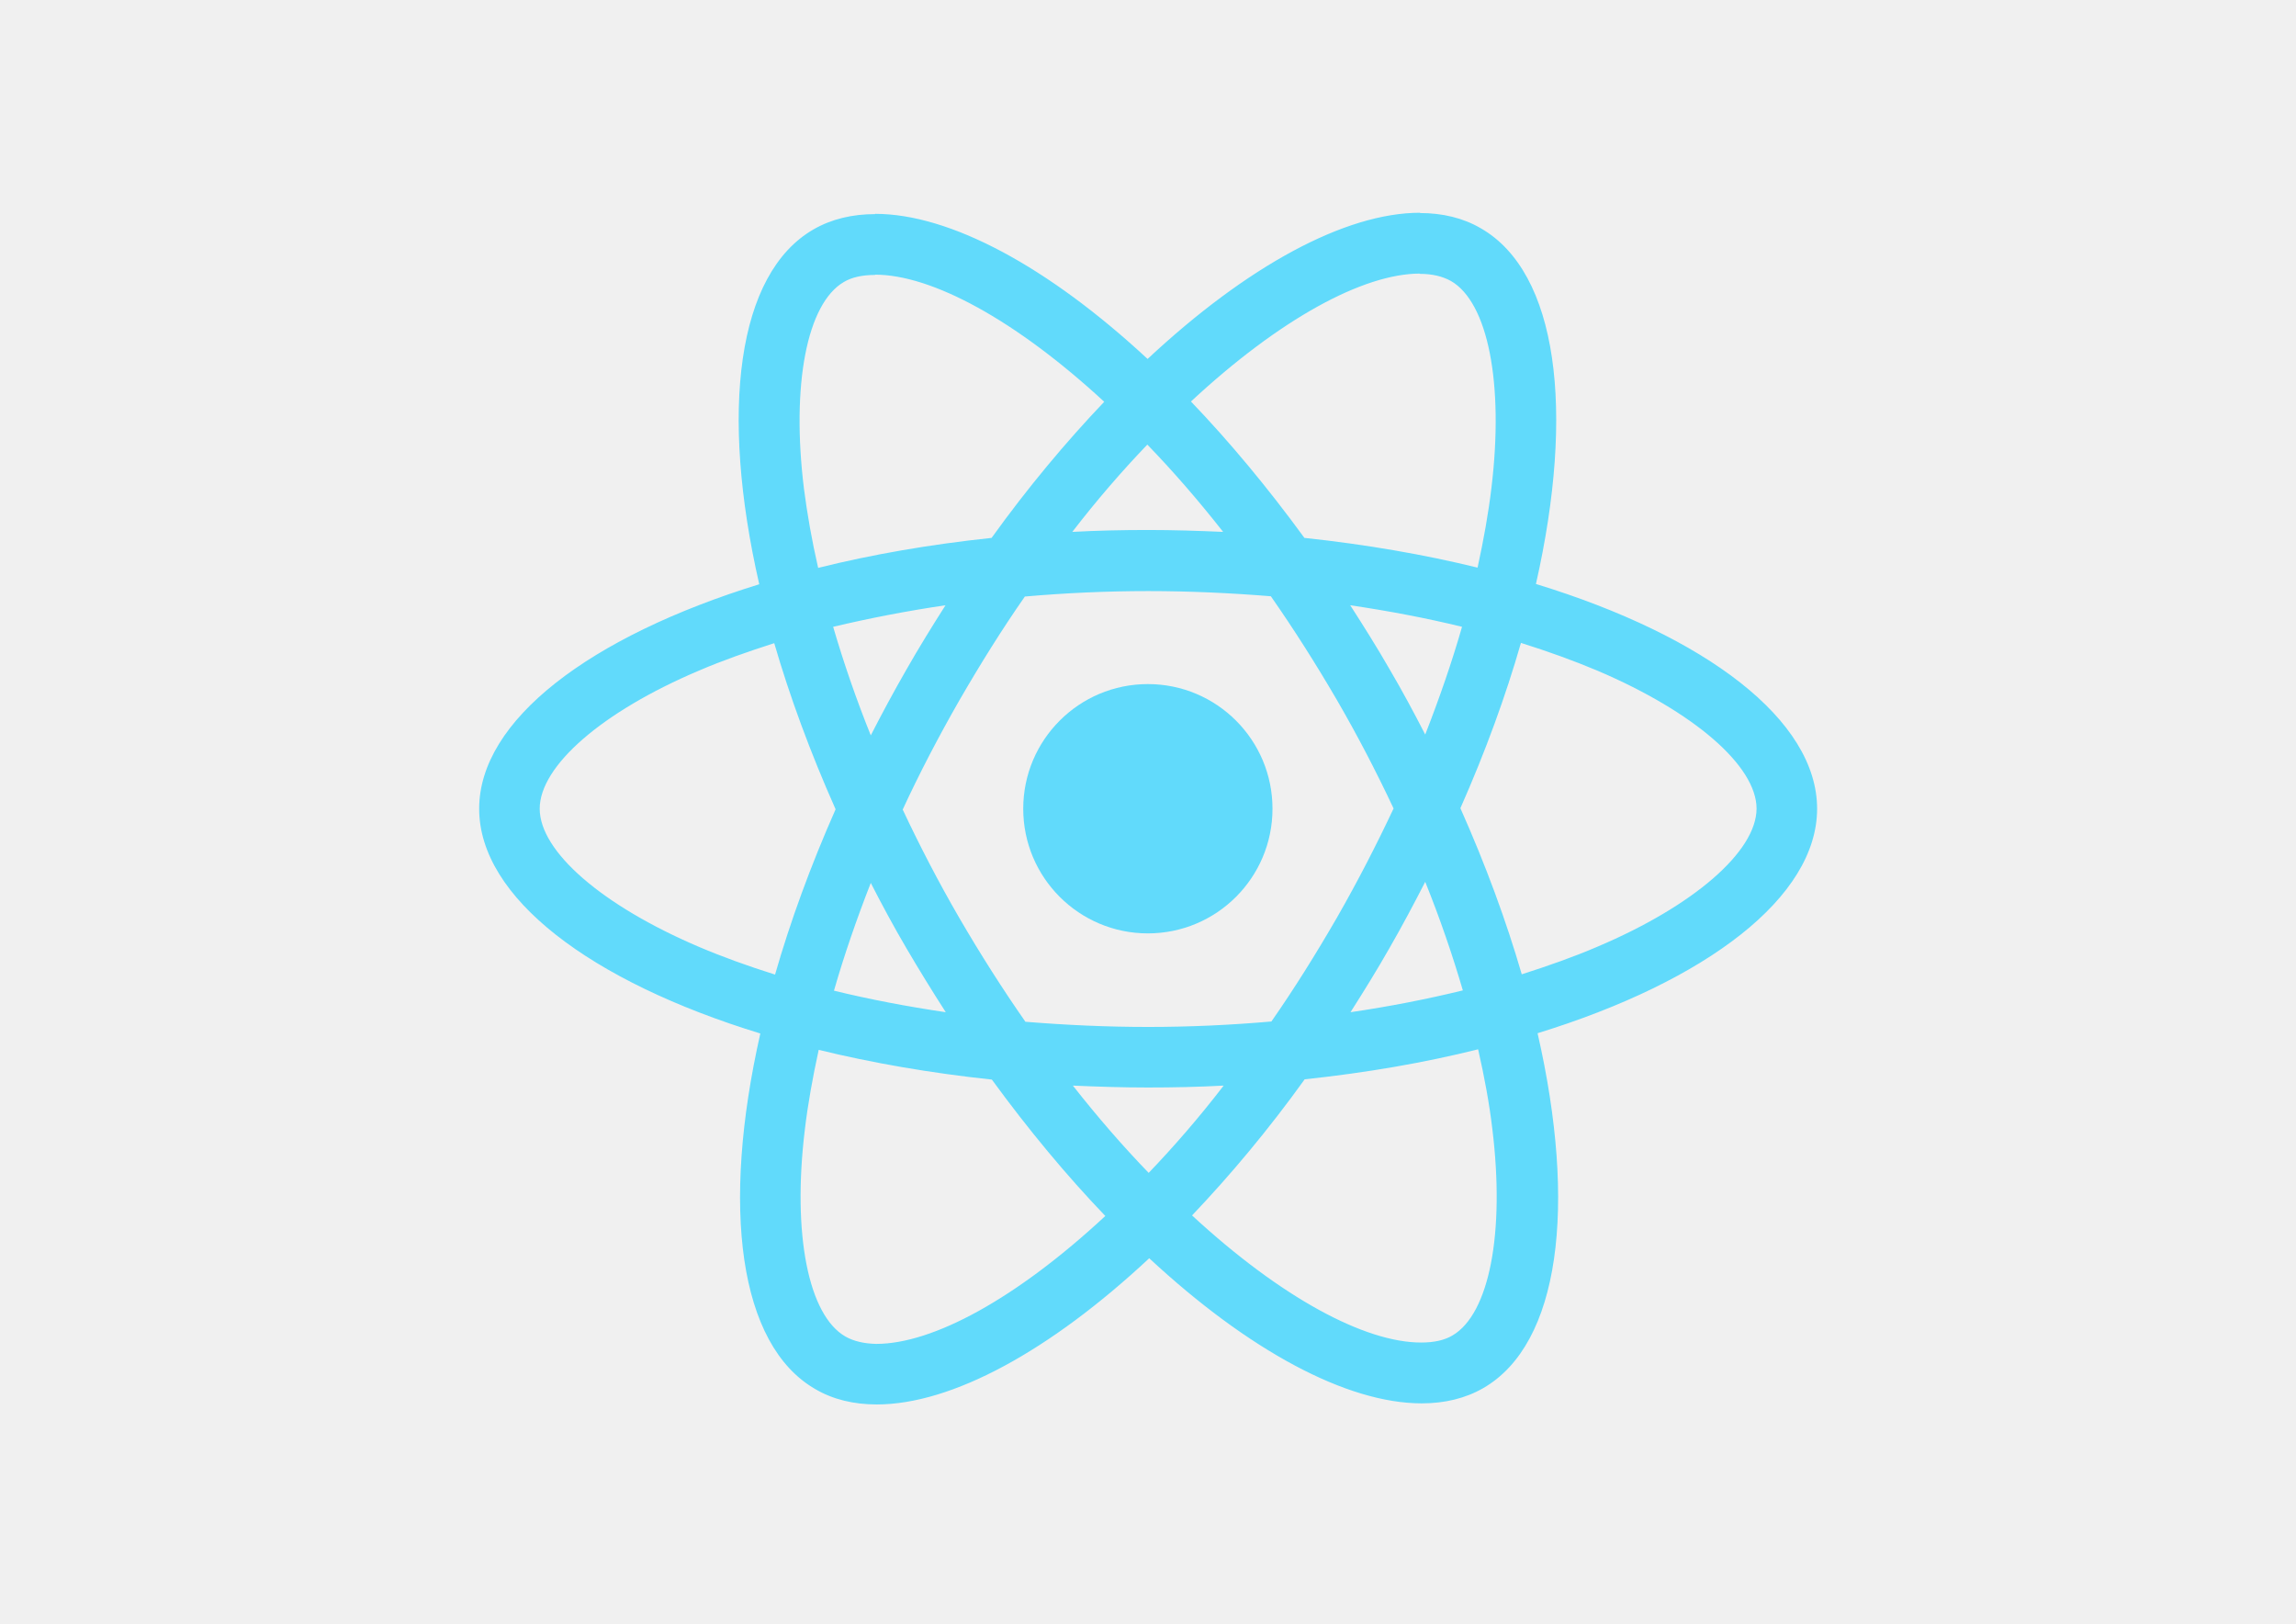
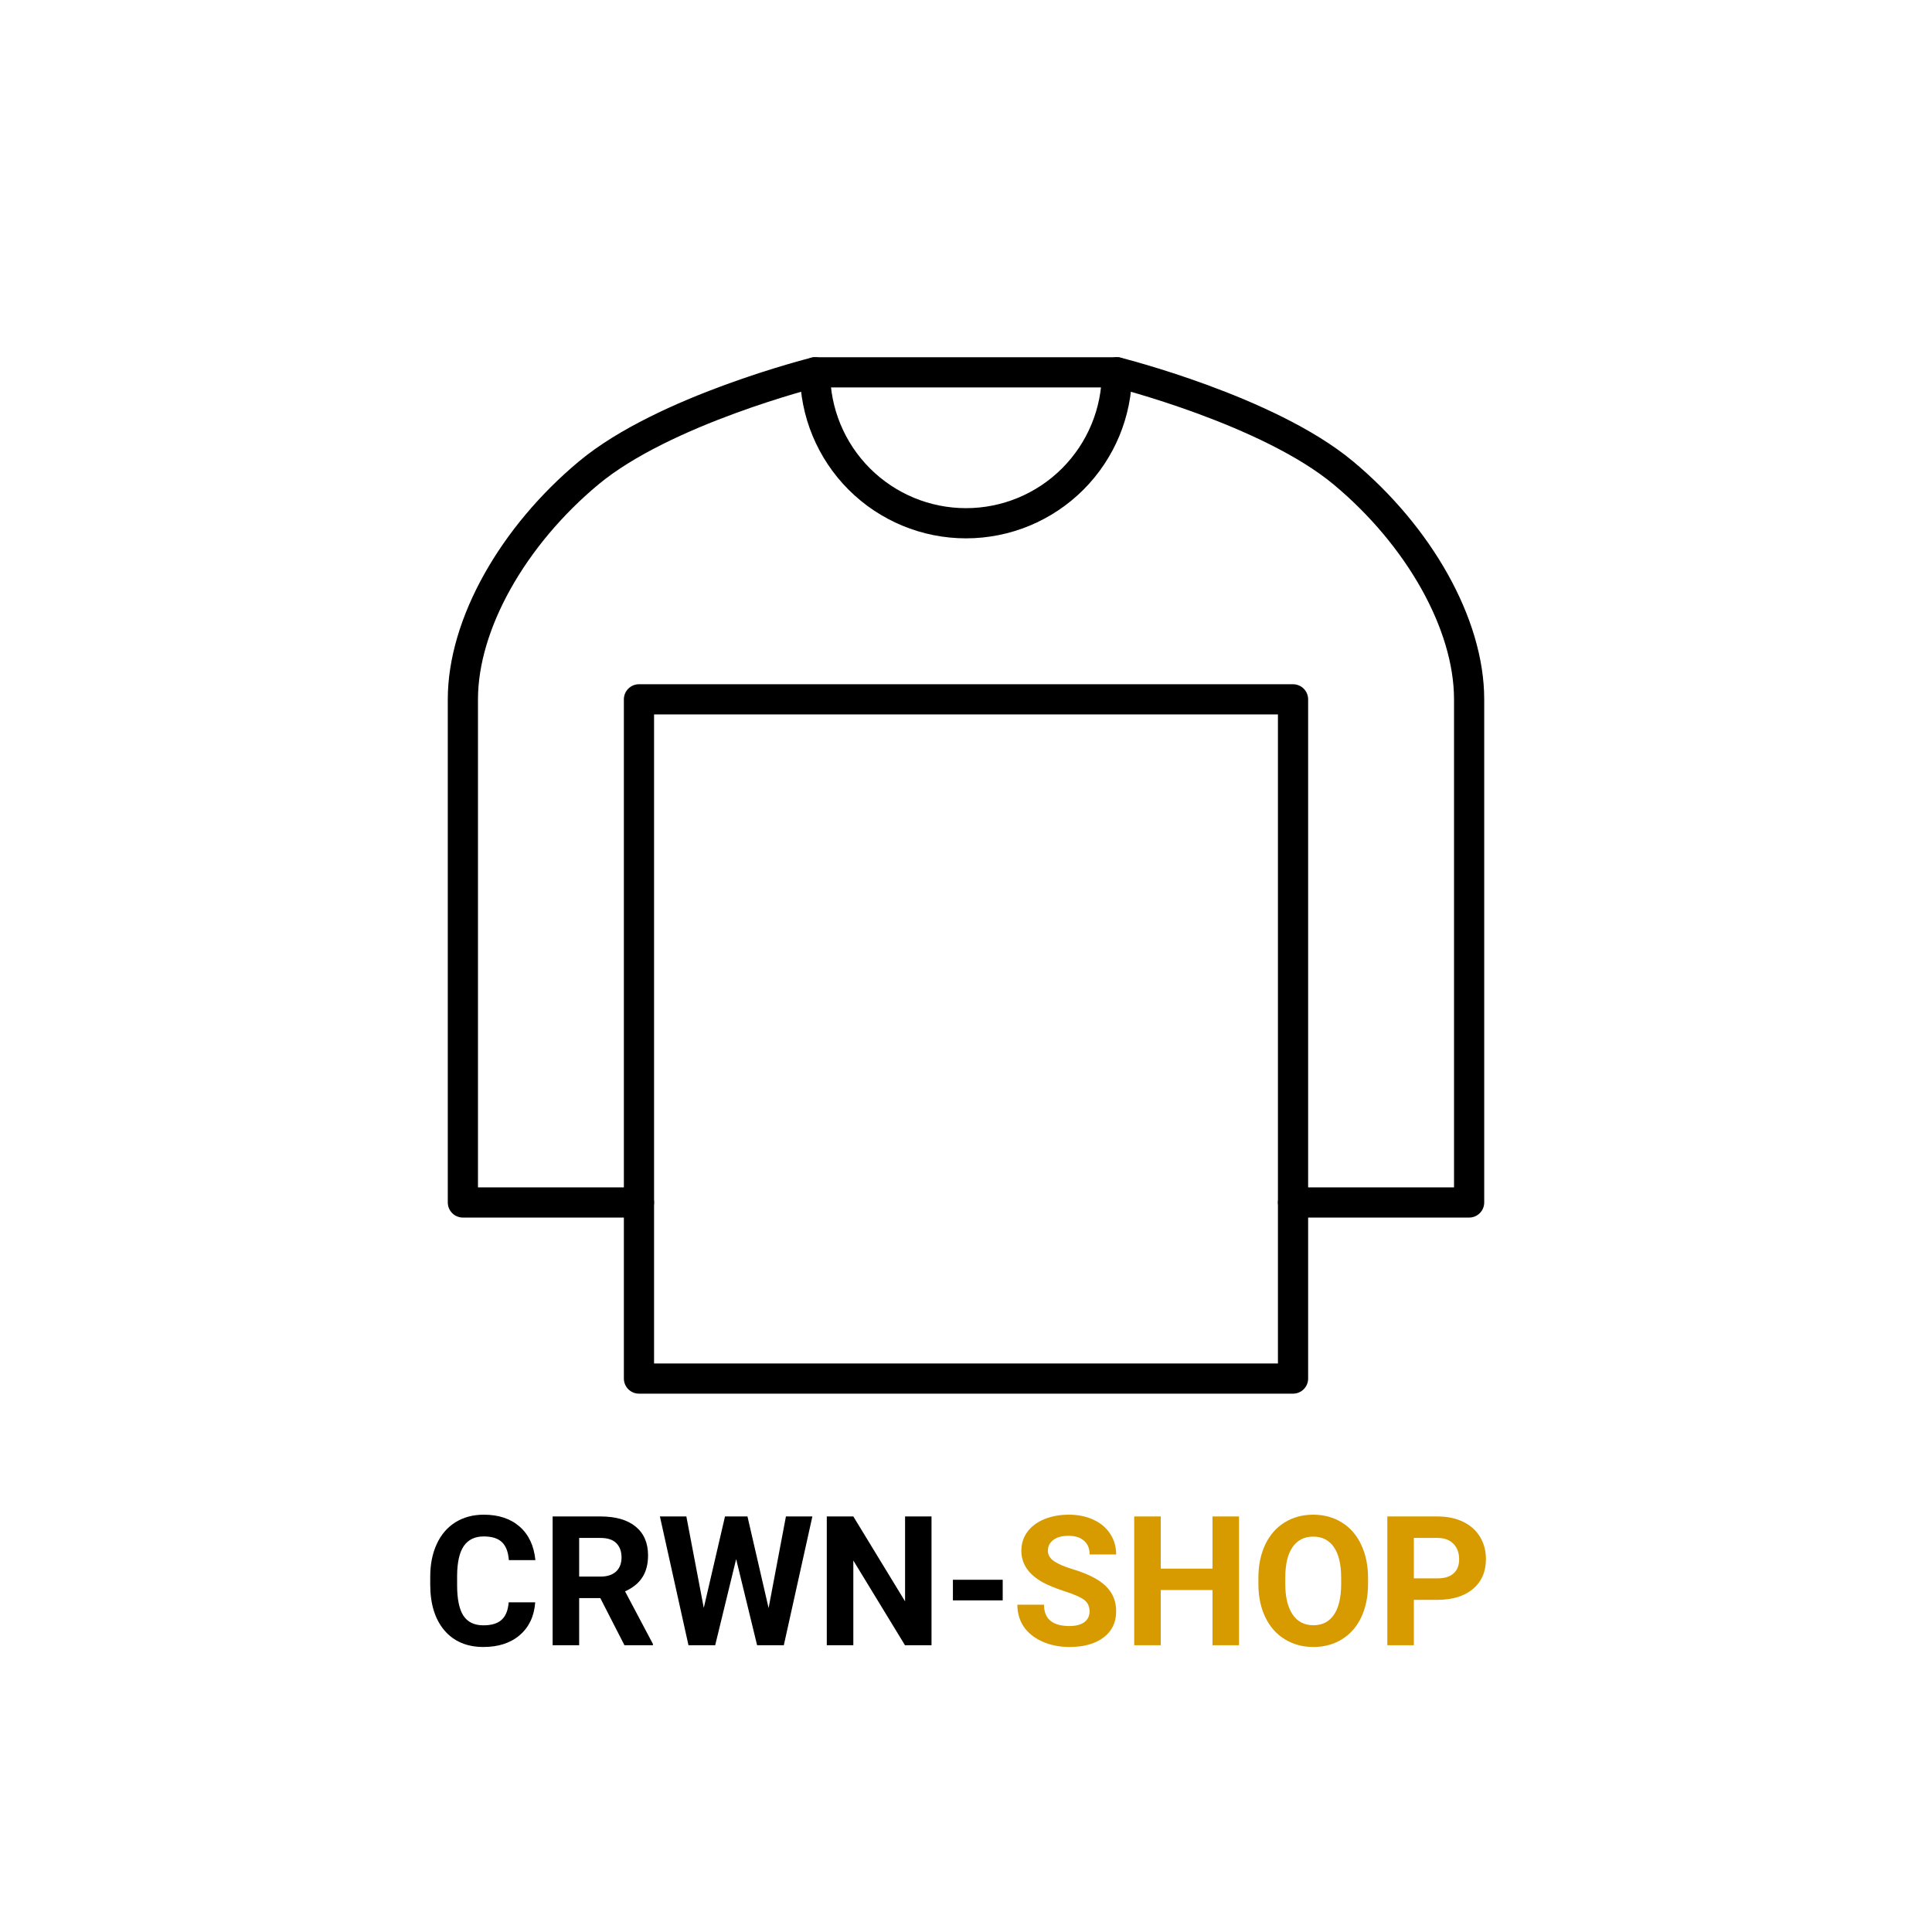
- <svg xmlns="http://www.w3.org/2000/svg" viewBox="0 0 841.9 595.3">
-   <g fill="#61DAFB">
-     <path d="M666.3 296.5c0-32.5-40.7-63.3-103.1-82.4 14.4-63.6 8-114.2-20.2-130.4-6.5-3.8-14.1-5.6-22.4-5.6v22.3c4.6 0 8.3.9 11.4 2.6 13.6 7.8 19.5 37.5 14.9 75.7-1.1 9.4-2.9 19.3-5.1 29.4-19.6-4.8-41-8.5-63.5-10.9-13.5-18.5-27.5-35.3-41.6-50 32.6-30.3 63.2-46.9 84-46.9V78c-27.5 0-63.5 19.6-99.9 53.6-36.4-33.8-72.4-53.2-99.9-53.2v22.3c20.7 0 51.4 16.5 84 46.6-14 14.7-28 31.4-41.3 49.9-22.6 2.4-44 6.1-63.6 11-2.3-10-4-19.7-5.2-29-4.7-38.2 1.1-67.9 14.6-75.8 3-1.8 6.9-2.6 11.5-2.6V78.5c-8.4 0-16 1.8-22.6 5.6-28.1 16.2-34.4 66.7-19.9 130.1-62.2 19.2-102.7 49.9-102.7 82.3 0 32.5 40.7 63.3 103.1 82.4-14.4 63.6-8 114.2 20.2 130.4 6.5 3.8 14.1 5.6 22.5 5.6 27.5 0 63.5-19.6 99.9-53.6 36.4 33.8 72.4 53.2 99.9 53.2 8.4 0 16-1.8 22.6-5.6 28.1-16.2 34.4-66.7 19.9-130.1 62-19.1 102.5-49.9 102.5-82.3zm-130.2-66.7c-3.7 12.9-8.3 26.2-13.5 39.5-4.1-8-8.4-16-13.1-24-4.6-8-9.5-15.8-14.4-23.4 14.2 2.1 27.9 4.7 41 7.9zm-45.8 106.5c-7.8 13.5-15.8 26.3-24.1 38.2-14.9 1.3-30 2-45.2 2-15.1 0-30.2-.7-45-1.9-8.3-11.9-16.4-24.6-24.2-38-7.6-13.1-14.5-26.4-20.8-39.8 6.2-13.4 13.2-26.8 20.7-39.9 7.8-13.5 15.8-26.3 24.1-38.2 14.9-1.3 30-2 45.2-2 15.1 0 30.2.7 45 1.9 8.3 11.9 16.4 24.6 24.2 38 7.6 13.1 14.5 26.4 20.8 39.8-6.3 13.4-13.2 26.8-20.7 39.9zm32.3-13c5.4 13.4 10 26.8 13.8 39.8-13.1 3.2-26.9 5.9-41.2 8 4.9-7.7 9.8-15.6 14.4-23.7 4.6-8 8.9-16.1 13-24.1zM421.2 430c-9.3-9.6-18.6-20.3-27.8-32 9 .4 18.2.7 27.5.7 9.4 0 18.7-.2 27.8-.7-9 11.7-18.3 22.4-27.5 32zm-74.4-58.9c-14.2-2.1-27.9-4.7-41-7.9 3.7-12.9 8.3-26.2 13.5-39.5 4.1 8 8.4 16 13.1 24 4.7 8 9.5 15.8 14.4 23.4zM420.7 163c9.3 9.6 18.6 20.3 27.8 32-9-.4-18.2-.7-27.5-.7-9.4 0-18.7.2-27.8.7 9-11.7 18.3-22.4 27.5-32zm-74 58.9c-4.9 7.7-9.8 15.6-14.4 23.7-4.6 8-8.9 16-13 24-5.4-13.4-10-26.8-13.8-39.8 13.1-3.1 26.9-5.8 41.2-7.9zm-90.5 125.2c-35.4-15.1-58.3-34.9-58.3-50.6 0-15.7 22.9-35.6 58.3-50.6 8.6-3.7 18-7 27.7-10.1 5.7 19.6 13.2 40 22.5 60.9-9.2 20.8-16.6 41.1-22.2 60.6-9.9-3.1-19.3-6.5-28-10.2zM310 490c-13.6-7.8-19.5-37.5-14.9-75.7 1.1-9.4 2.9-19.3 5.1-29.4 19.6 4.8 41 8.5 63.5 10.9 13.5 18.5 27.5 35.3 41.6 50-32.6 30.3-63.2 46.9-84 46.9-4.5-.1-8.3-1-11.3-2.7zm237.2-76.2c4.7 38.2-1.1 67.9-14.6 75.8-3 1.8-6.9 2.6-11.5 2.6-20.7 0-51.4-16.5-84-46.6 14-14.7 28-31.4 41.3-49.9 22.6-2.4 44-6.1 63.6-11 2.3 10.1 4.1 19.8 5.2 29.1zm38.5-66.7c-8.6 3.7-18 7-27.7 10.1-5.7-19.6-13.2-40-22.5-60.9 9.2-20.8 16.6-41.1 22.2-60.6 9.9 3.1 19.3 6.5 28.1 10.2 35.4 15.1 58.3 34.9 58.3 50.6-.1 15.7-23 35.6-58.4 50.6zM320.8 78.4z" />
-     <circle cx="420.9" cy="296.5" r="45.7" />
-     <path d="M520.5 78.1z" />
-   </g>
+ <svg xmlns="http://www.w3.org/2000/svg" width="128" height="128" viewBox="0 0 128 128" fill="none">
+   <rect width="128" height="128" fill="white" />
+   <rect width="128" height="128" rx="16" fill="white" />
+   <path d="M42.333 79.667H30.667V46.333C30.667 41.333 34 35.5 39 31.333C44 27.167 54 24.667 54 24.667H74C74 24.667 84 27.167 89 31.333C94 35.5 97.333 41.333 97.333 46.333V79.667H85.667" stroke="black" stroke-width="2" stroke-linecap="round" stroke-linejoin="round" />
+   <path d="M74 24.667C74 27.319 72.947 29.862 71.071 31.738C69.196 33.613 66.652 34.667 64 34.667C61.348 34.667 58.804 33.613 56.929 31.738C55.054 29.862 54 27.319 54 24.667M85.667 46.333V91.333H42.333V46.333H85.667Z" stroke="black" stroke-width="2" stroke-linecap="round" stroke-linejoin="round" />
+   <path d="M72.186 106.762C72.186 106.43 72.068 106.176 71.834 106C71.6 105.82 71.178 105.633 70.568 105.438C69.959 105.238 69.477 105.043 69.121 104.852C68.152 104.328 67.668 103.623 67.668 102.736C67.668 102.275 67.797 101.865 68.055 101.506C68.316 101.143 68.689 100.859 69.174 100.656C69.662 100.453 70.209 100.352 70.814 100.352C71.424 100.352 71.967 100.463 72.443 100.686C72.92 100.904 73.289 101.215 73.551 101.617C73.816 102.02 73.949 102.477 73.949 102.988H72.191C72.191 102.598 72.068 102.295 71.822 102.08C71.576 101.861 71.231 101.752 70.785 101.752C70.356 101.752 70.022 101.844 69.783 102.027C69.545 102.207 69.426 102.445 69.426 102.742C69.426 103.02 69.564 103.252 69.842 103.439C70.123 103.627 70.535 103.803 71.078 103.967C72.078 104.268 72.807 104.641 73.264 105.086C73.721 105.531 73.949 106.086 73.949 106.75C73.949 107.488 73.67 108.068 73.111 108.49C72.553 108.908 71.801 109.117 70.856 109.117C70.199 109.117 69.602 108.998 69.062 108.76C68.523 108.518 68.111 108.188 67.826 107.77C67.545 107.352 67.404 106.867 67.404 106.316H69.168C69.168 107.258 69.731 107.729 70.856 107.729C71.273 107.729 71.6 107.645 71.834 107.477C72.068 107.305 72.186 107.066 72.186 106.762Z" fill="#D79B00" />
+   <path d="M82.088 109H80.33V105.344H76.902V109H75.144V100.469H76.902V103.926H80.33V100.469H82.088V109Z" fill="#D79B00" />
+   <path d="M90.637 104.928C90.637 105.768 90.488 106.504 90.191 107.137C89.894 107.77 89.469 108.258 88.914 108.602C88.363 108.945 87.731 109.117 87.016 109.117C86.309 109.117 85.678 108.947 85.123 108.607C84.568 108.268 84.139 107.783 83.834 107.154C83.529 106.521 83.375 105.795 83.371 104.975V104.553C83.371 103.713 83.522 102.975 83.822 102.338C84.127 101.697 84.555 101.207 85.106 100.867C85.66 100.523 86.293 100.352 87.004 100.352C87.715 100.352 88.346 100.523 88.897 100.867C89.451 101.207 89.879 101.697 90.18 102.338C90.484 102.975 90.637 103.711 90.637 104.547V104.928ZM88.856 104.541C88.856 103.646 88.695 102.967 88.375 102.502C88.055 102.037 87.598 101.805 87.004 101.805C86.414 101.805 85.959 102.035 85.639 102.496C85.318 102.953 85.156 103.625 85.152 104.512V104.928C85.152 105.799 85.312 106.475 85.633 106.955C85.953 107.436 86.414 107.676 87.016 107.676C87.606 107.676 88.059 107.445 88.375 106.984C88.691 106.52 88.852 105.844 88.856 104.957V104.541Z" fill="#D79B00" />
+   <path d="M93.672 105.994V109H91.914V100.469H95.242C95.883 100.469 96.445 100.586 96.93 100.82C97.418 101.055 97.793 101.389 98.055 101.822C98.316 102.252 98.447 102.742 98.447 103.293C98.447 104.129 98.16 104.789 97.586 105.273C97.016 105.754 96.225 105.994 95.213 105.994H93.672ZM93.672 104.57H95.242C95.707 104.57 96.061 104.461 96.303 104.242C96.549 104.023 96.672 103.711 96.672 103.305C96.672 102.887 96.549 102.549 96.303 102.291C96.057 102.033 95.717 101.9 95.283 101.893H93.672V104.57Z" fill="#D79B00" />
+   <path d="M35.459 106.158C35.393 107.076 35.053 107.799 34.44 108.326C33.83 108.854 33.025 109.117 32.025 109.117C30.932 109.117 30.07 108.75 29.441 108.016C28.816 107.277 28.504 106.266 28.504 104.98V104.459C28.504 103.639 28.648 102.916 28.938 102.291C29.227 101.666 29.639 101.188 30.174 100.855C30.713 100.52 31.338 100.352 32.049 100.352C33.033 100.352 33.826 100.615 34.428 101.143C35.029 101.67 35.377 102.41 35.471 103.363H33.713C33.67 102.812 33.516 102.414 33.25 102.168C32.988 101.918 32.588 101.793 32.049 101.793C31.463 101.793 31.023 102.004 30.73 102.426C30.441 102.844 30.293 103.494 30.285 104.377V105.021C30.285 105.943 30.424 106.617 30.701 107.043C30.982 107.469 31.424 107.682 32.025 107.682C32.568 107.682 32.973 107.559 33.238 107.312C33.508 107.062 33.662 106.678 33.701 106.158H35.459Z" fill="black" />
+   <path d="M39.772 105.877H38.371V109H36.613V100.469H39.783C40.791 100.469 41.568 100.693 42.115 101.143C42.662 101.592 42.935 102.227 42.935 103.047C42.935 103.629 42.809 104.115 42.555 104.506C42.305 104.893 41.924 105.201 41.412 105.432L43.258 108.918V109H41.371L39.772 105.877ZM38.371 104.453H39.789C40.23 104.453 40.572 104.342 40.815 104.119C41.057 103.893 41.178 103.582 41.178 103.188C41.178 102.785 41.062 102.469 40.832 102.238C40.605 102.008 40.256 101.893 39.783 101.893H38.371V104.453Z" fill="black" />
+   <path d="M50.922 106.539L52.07 100.469H53.822L51.93 109H50.16L48.772 103.293L47.383 109H45.613L43.721 100.469H45.473L46.627 106.527L48.033 100.469H49.522L50.922 106.539Z" fill="black" />
+   <path d="M61.715 109H59.957L56.535 103.387V109H54.777V100.469H56.535L59.963 106.094V100.469H61.715V109Z" fill="black" />
+   <path d="M66.432 106.029H63.133V104.664H66.432V106.029Z" fill="black" />
</svg>
